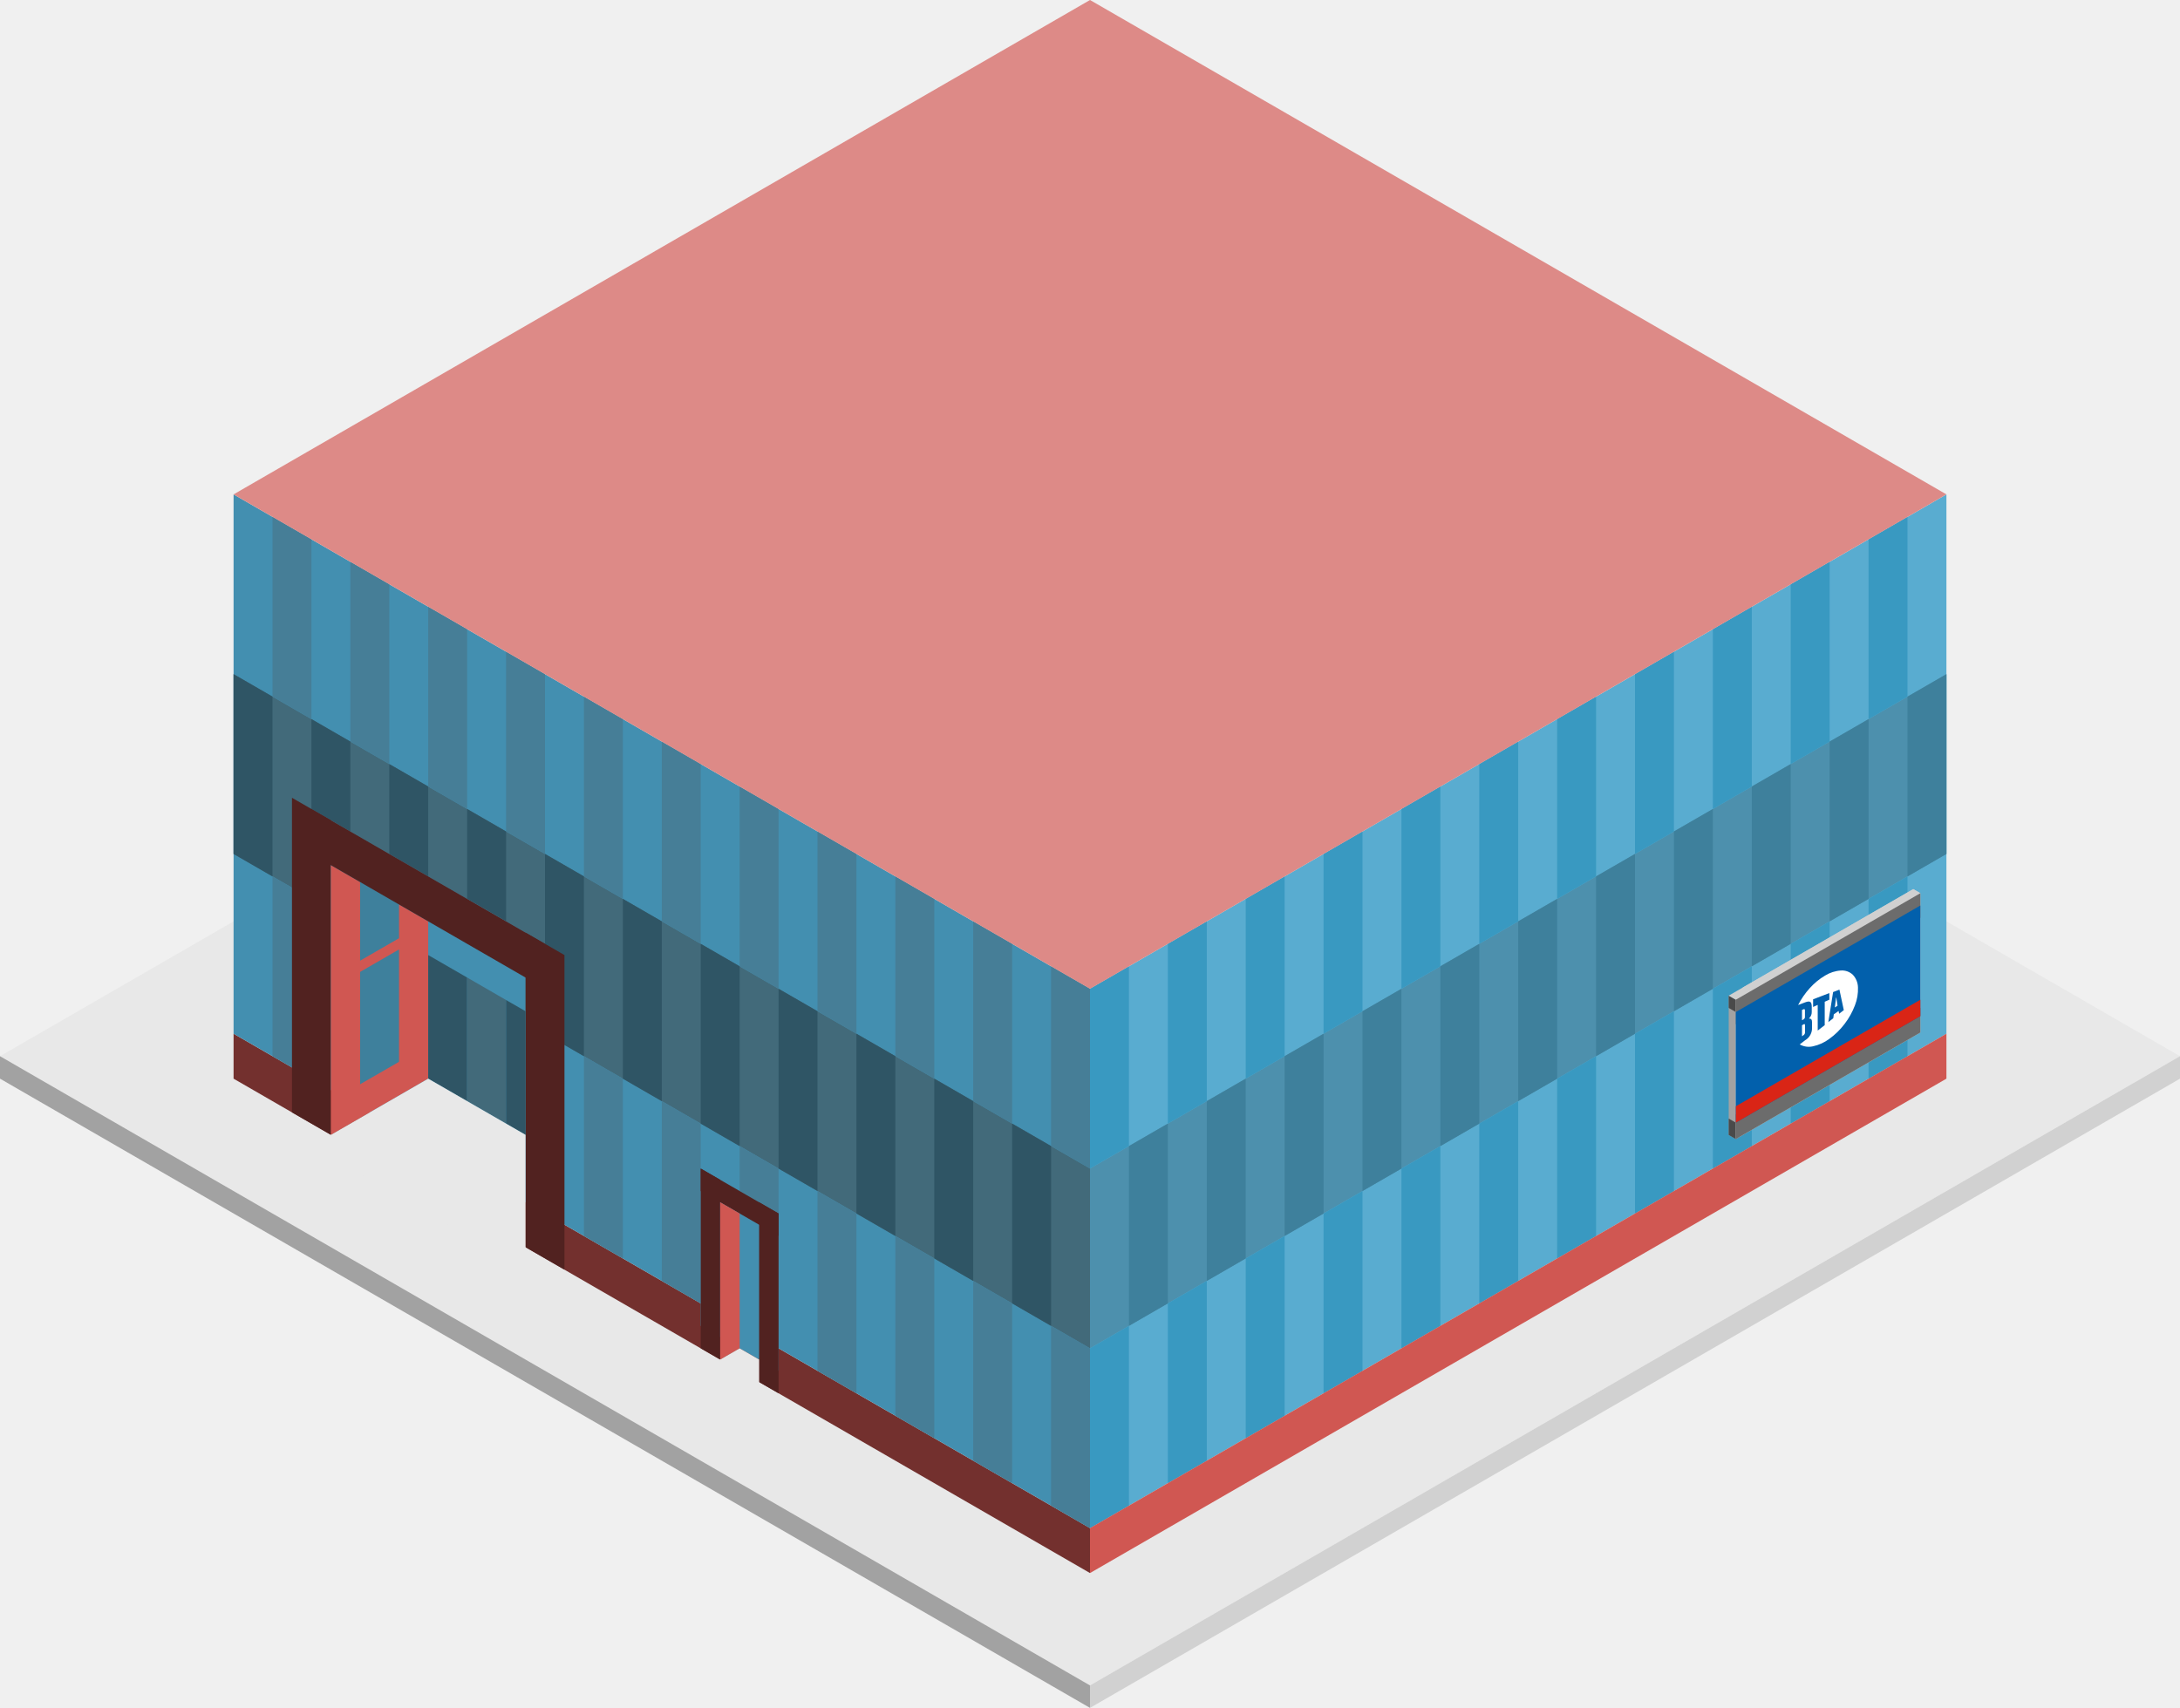
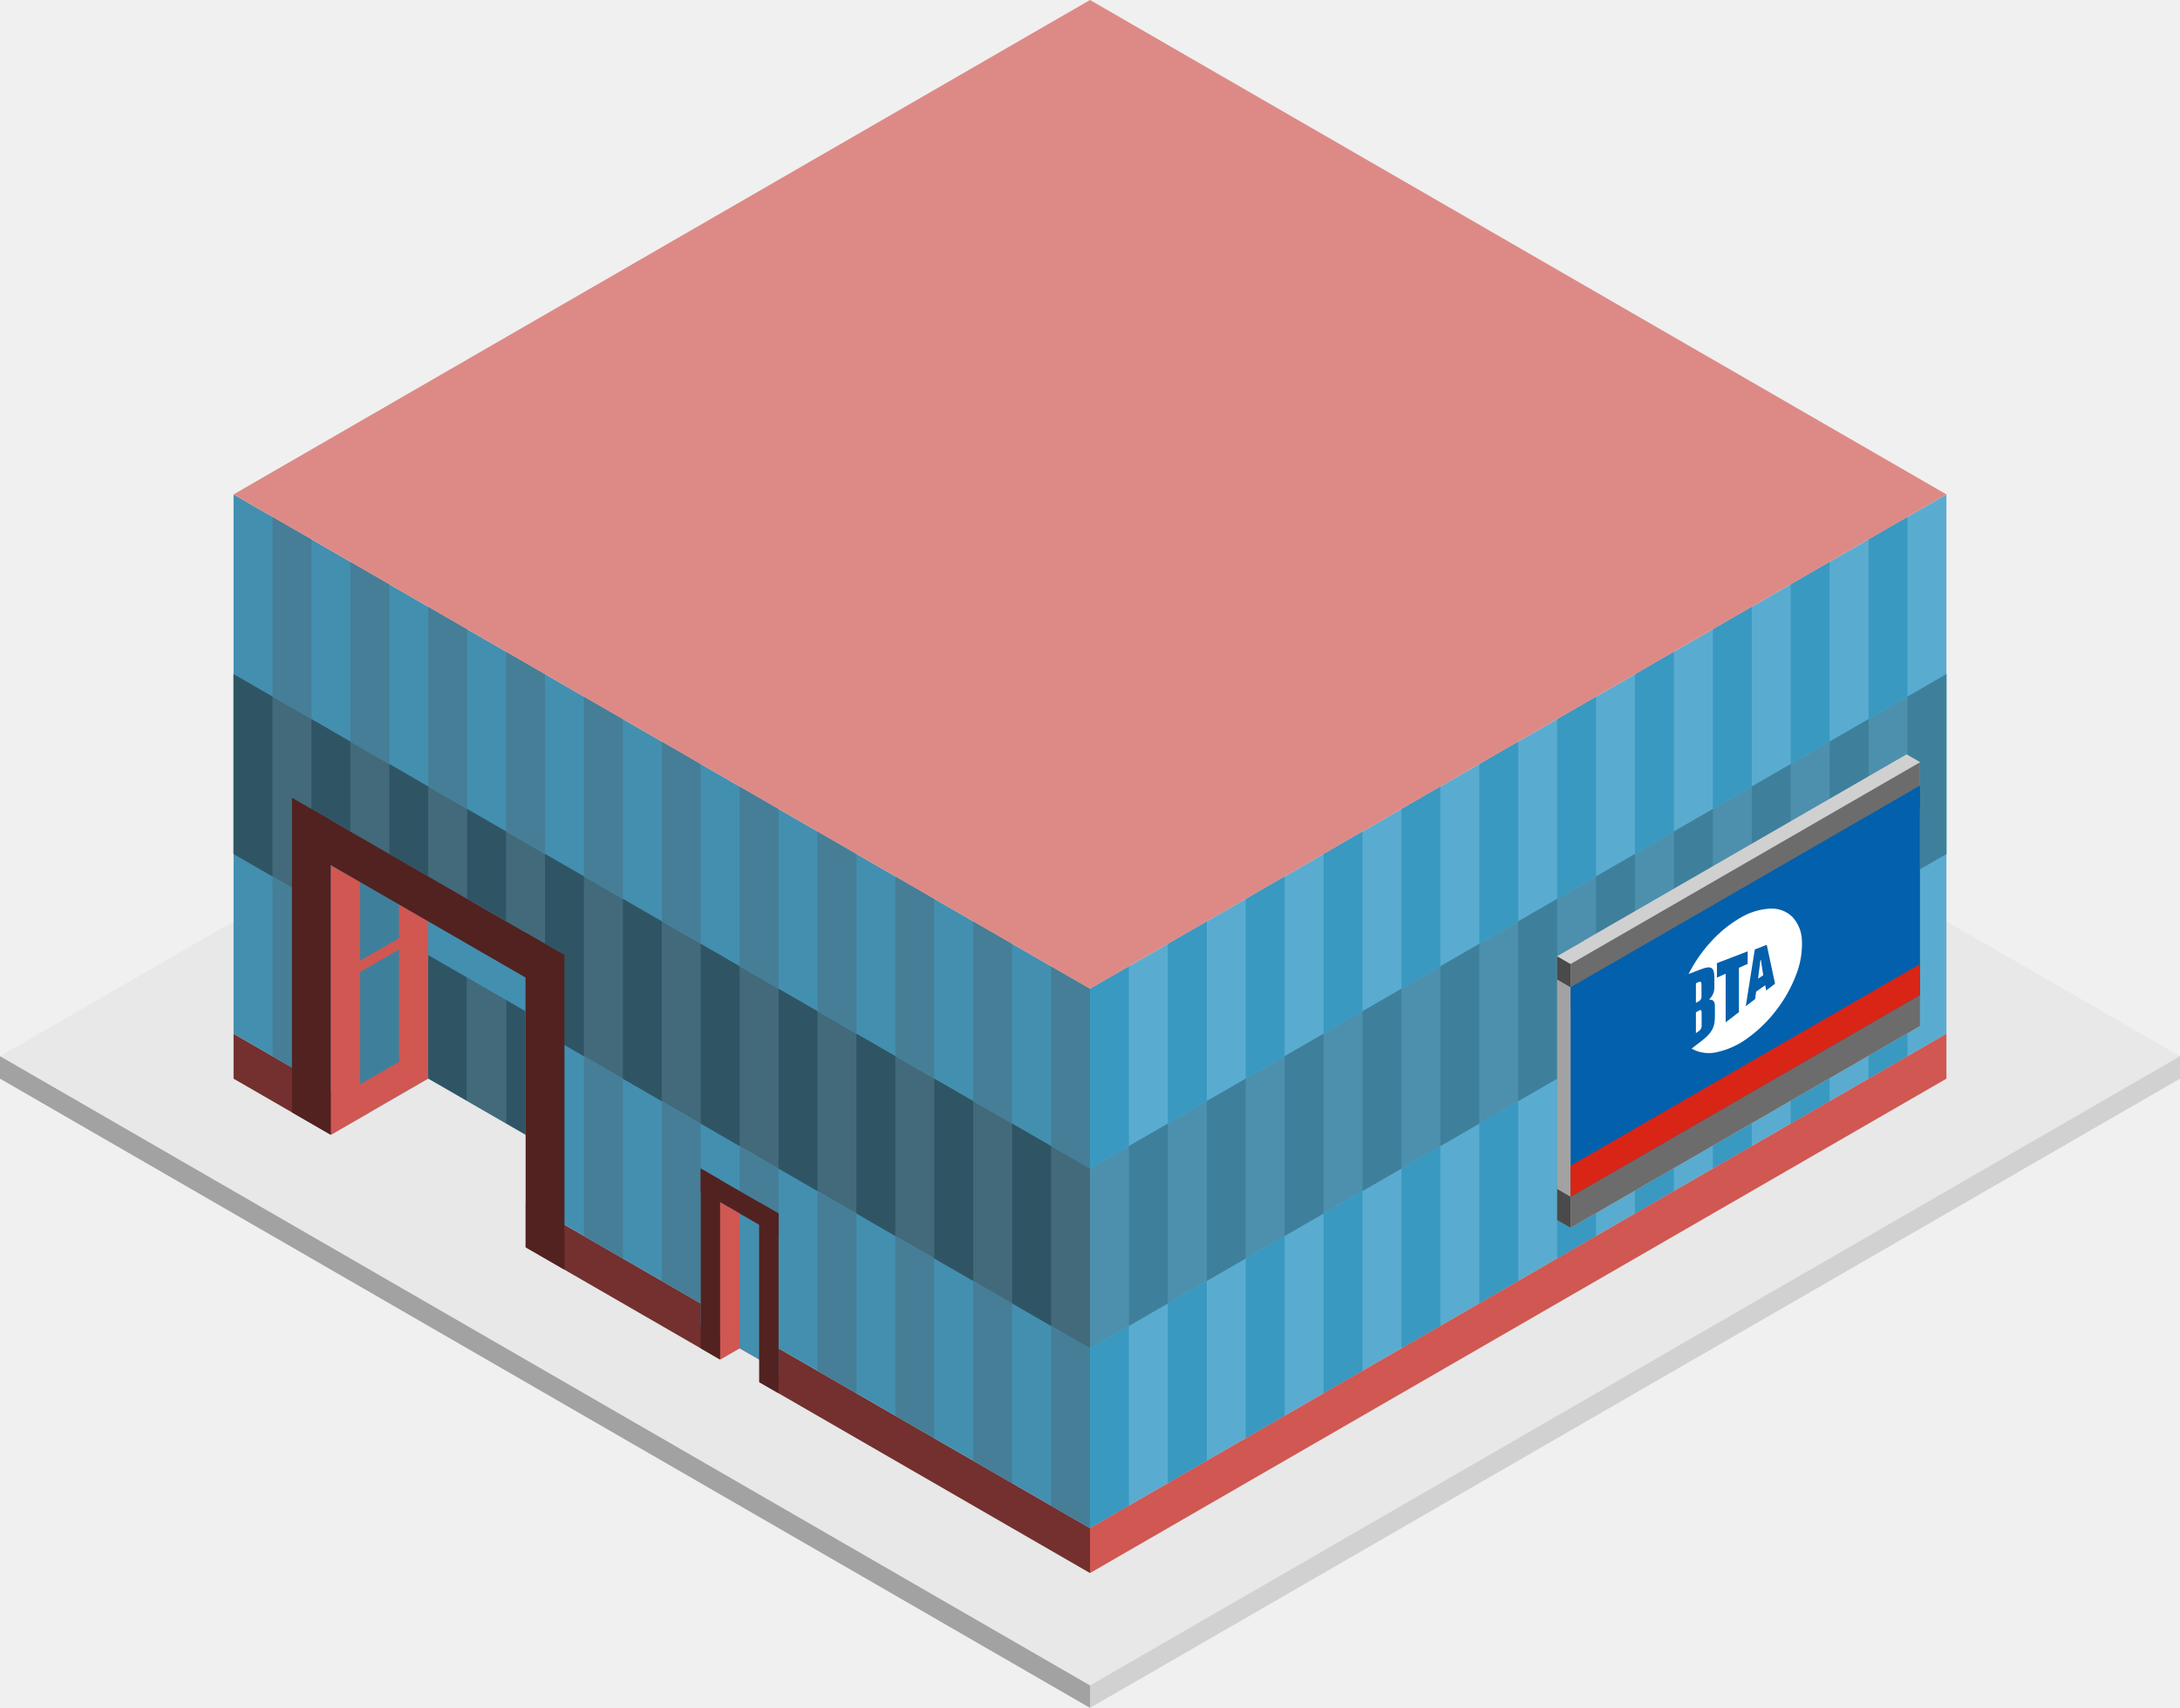
<svg xmlns="http://www.w3.org/2000/svg" id="Layer_1" data-name="Layer 1" viewBox="0 0 280 219.393">
  <defs>
    <style>
      .cls-1 {
        fill: #e8e8e8;
      }

      .exterior-L-prim {
        fill: #73302e;
      }

      .curtain-R-prim-light {
        fill: #59acd0;
      }

      .curtain-L-prim-light {
        fill: #438fb0;
      }

      .curtain-R-prim-dark-light {
        fill: #4d90ad;
      }

      .curtain-L-prim-dark-light {
        fill: #426a7a;
      }

      .curtain-R-prim-dark {
        fill: #3e809c;
      }

      .curtain-R-prim-light-dark {
        fill: #3999c1;
      }

      .curtain-L-prim-light-dark {
        fill: #467e97;
      }

      .curtain-L-prim-dark {
        fill: #2f5565;
      }

      .exterior-L-dark {
        fill: #512220;
      }

      .exterior-R-prim {
        fill: #d05752;
      }

      .cls-2 {
        fill: #d1d1d1;
      }

      .cls-3 {
        fill: #a2a2a2;
      }

      .top-prim {
        fill: #dd8a87;
      }

      .cls-4 {
        fill: #4a4a4a;
      }

      .cls-5 {
        fill: #d0d0d0;
      }

      .cls-6 {
        fill: #6c6c6c;
      }

      .cls-7 {
        fill: #0260ac;
      }

      .cls-8 {
        fill: #fff;
      }

      .cls-9 {
        fill: #d92516;
      }
    </style>
  </defs>
  <g>
    <g id="Group">
      <path id="Path" class="cls-1" d="M140,216.506l140-80.829L140,54.848,0,135.677Z" />
      <path id="Path-2" data-name="Path" class="exterior-L-prim" d="M30,132.791v5.774l110,63.509v-5.774Z" />
      <path id="Path-3" data-name="Path" class="curtain-R-prim-light" d="M140,196.299v-69.282L250,63.509v69.282Z" />
      <path id="Path-4" data-name="Path" class="curtain-L-prim-light" d="M140,196.299v-69.282L30,63.509v69.282Z" />
      <path id="Path-5" data-name="Path" class="curtain-R-prim-dark-light" d="M140,150.111,250,86.603v23.094L140,173.205Z" />
      <path id="Path-6" data-name="Path" class="curtain-L-prim-dark-light" d="M140,150.111,30,86.603v23.094l110,63.508Z" />
      <path id="Path-7" data-name="Path" class="curtain-R-prim-dark" d="M55,112.583l-5-2.887v17.32l5,2.887Z" />
      <path id="Path-8" data-name="Path" class="curtain-R-prim-dark" d="M45,106.81l-5-2.887v17.32l5,2.887Z" />
      <path id="Path-9" data-name="Path" class="curtain-R-prim-light-dark" d="M140,173.205l5-2.887v23.094l-5,2.887Z" />
      <path id="Path-10" data-name="Path" class="curtain-R-prim-light-dark" d="M180,150.111l5-2.887v23.094l-5,2.887Z" />
      <path id="Path-11" data-name="Path" class="curtain-R-prim-light-dark" d="M220,127.017l5-2.887v23.094l-5,2.887Z" />
      <path id="Path-12" data-name="Path" class="curtain-R-prim-light-dark" d="M160,161.658l5-2.887v23.094l-5,2.887Z" />
      <path id="Path-13" data-name="Path" class="curtain-R-prim-light-dark" d="M200,138.564l5-2.887v23.094l-5,2.887Z" />
      <path id="Path-14" data-name="Path" class="curtain-R-prim-light-dark" d="M240,115.47l5-2.887v23.094l-5,2.887Z" />
      <path id="Path-15" data-name="Path" class="curtain-R-prim-light-dark" d="M150,167.432l5-2.887v23.094l-5,2.887Z" />
      <path id="Path-16" data-name="Path" class="curtain-R-prim-light-dark" d="M190,144.338l5-2.887v23.094l-5,2.887Z" />
      <path id="Path-17" data-name="Path" class="curtain-R-prim-light-dark" d="M230,121.244l5-2.887v23.094l-5,2.887Z" />
      <path id="Path-18" data-name="Path" class="curtain-R-prim-light-dark" d="M170,155.885l5-2.887v23.094l-5,2.887Z" />
      <path id="Path-19" data-name="Path" class="curtain-R-prim-light-dark" d="M210,132.791l5-2.887v23.094l-5,2.887Z" />
      <path id="Path-20" data-name="Path" class="curtain-L-prim-light-dark" d="M140,173.205l-5-2.887v23.094l5,2.887Z" />
      <path id="Path-21" data-name="Path" class="curtain-L-prim-light-dark" d="M100,150.111l-5-2.887v23.094l5,2.887Z" />
      <path id="Path-22" data-name="Path" class="curtain-L-prim-light-dark" d="M60,127.017,55,124.13v23.094l5,2.887Z" />
      <path id="Path-23" data-name="Path" class="curtain-L-prim-light-dark" d="M120,161.658l-5-2.887v23.094l5,2.887Z" />
      <path id="Path-24" data-name="Path" class="curtain-L-prim-light-dark" d="M80,138.564l-5-2.887v23.094l5,2.887Z" />
      <path id="Path-25" data-name="Path" class="curtain-L-prim-light-dark" d="M40,115.47l-5-2.887v23.094l5,2.887Z" />
      <path id="Path-26" data-name="Path" class="curtain-L-prim-light-dark" d="M130,167.432l-5-2.887v23.094l5,2.887Z" />
      <path id="Path-27" data-name="Path" class="curtain-L-prim-light-dark" d="M90,144.338l-5-2.887v23.094l5,2.887Z" />
      <path id="Path-28" data-name="Path" class="curtain-L-prim-light-dark" d="M50,121.244l-5-2.887v23.094l5,2.887Z" />
      <path id="Path-29" data-name="Path" class="curtain-L-prim-light-dark" d="M110,155.885l-5-2.887v23.094l5,2.887Z" />
      <path id="Path-30" data-name="Path" class="curtain-L-prim-light-dark" d="M70,132.791l-5-2.887v23.094l5,2.887Z" />
      <path id="Path-31" data-name="Path" class="curtain-R-prim-light-dark" d="M140,127.017l5-2.887v23.094l-5,2.887Z" />
      <path id="Path-32" data-name="Path" class="curtain-R-prim-light-dark" d="M180,103.923l5-2.887V124.13l-5,2.887Z" />
      <path id="Path-33" data-name="Path" class="curtain-R-prim-light-dark" d="M220,80.829l5-2.887v23.094l-5,2.887Z" />
      <path id="Path-34" data-name="Path" class="curtain-R-prim-light-dark" d="M160,115.47l5-2.887v23.094l-5,2.887Z" />
      <path id="Path-35" data-name="Path" class="curtain-R-prim-light-dark" d="M200,92.376l5-2.887v23.094l-5,2.887Z" />
      <path id="Path-36" data-name="Path" class="curtain-R-prim-light-dark" d="M240,69.282l5-2.887V89.489l-5,2.887Z" />
      <path id="Path-37" data-name="Path" class="curtain-R-prim-light-dark" d="M150,121.244l5-2.887v23.094l-5,2.887Z" />
      <path id="Path-38" data-name="Path" class="curtain-R-prim-light-dark" d="M190,98.15l5-2.887v23.094l-5,2.887Z" />
      <path id="Path-39" data-name="Path" class="curtain-R-prim-light-dark" d="M230,75.056l5-2.887V95.263L230,98.15Z" />
      <path id="Path-40" data-name="Path" class="curtain-R-prim-light-dark" d="M170,109.697l5-2.887v23.094l-5,2.887Z" />
      <path id="Path-41" data-name="Path" class="curtain-R-prim-light-dark" d="M210,86.603l5-2.887V106.81l-5,2.887Z" />
      <path id="Path-42" data-name="Path" class="curtain-L-prim-light-dark" d="M140,127.017l-5-2.887v23.094l5,2.887Z" />
      <path id="Path-43" data-name="Path" class="curtain-L-prim-light-dark" d="M100,103.923l-5-2.887V124.13l5,2.887Z" />
      <path id="Path-44" data-name="Path" class="curtain-L-prim-light-dark" d="M60,80.829l-5-2.887v23.094l5,2.887Z" />
      <path id="Path-45" data-name="Path" class="curtain-L-prim-light-dark" d="M120,115.47l-5-2.887v23.094l5,2.887Z" />
      <path id="Path-46" data-name="Path" class="curtain-L-prim-light-dark" d="M80,92.376l-5-2.887v23.094l5,2.887Z" />
      <path id="Path-47" data-name="Path" class="curtain-L-prim-light-dark" d="M40,69.282l-5-2.887V89.489l5,2.887Z" />
      <path id="Path-48" data-name="Path" class="curtain-L-prim-light-dark" d="M130,121.244l-5-2.887v23.094l5,2.887Z" />
      <path id="Path-49" data-name="Path" class="curtain-L-prim-light-dark" d="M90,98.15l-5-2.887v23.094l5,2.887Z" />
      <path id="Path-50" data-name="Path" class="curtain-L-prim-light-dark" d="M50,75.056l-5-2.887V95.263L50,98.15Z" />
      <path id="Path-51" data-name="Path" class="curtain-L-prim-light-dark" d="M110,109.697l-5-2.887v23.094l5,2.887Z" />
      <path id="Path-52" data-name="Path" class="curtain-L-prim-light-dark" d="M70,86.603l-5-2.887V106.81l5,2.887Z" />
      <path id="Path-53" data-name="Path" class="curtain-R-prim-dark" d="M145,147.224l5-2.887v23.094l-5,2.887Z" />
      <path id="Path-54" data-name="Path" class="curtain-R-prim-dark" d="M185,124.13l5-2.887v23.094l-5,2.887Z" />
      <path id="Path-55" data-name="Path" class="curtain-R-prim-dark" d="M225,101.036l5-2.887v23.094l-5,2.887Z" />
      <path id="Path-56" data-name="Path" class="curtain-R-prim-dark" d="M165,135.677l5-2.887v23.094l-5,2.887Z" />
      <path id="Path-57" data-name="Path" class="curtain-R-prim-dark" d="M205,112.583l5-2.887v23.094l-5,2.887Z" />
      <path id="Path-58" data-name="Path" class="curtain-R-prim-dark" d="M245,89.489l5-2.887v23.094l-5,2.887Z" />
      <path id="Path-59" data-name="Path" class="curtain-R-prim-dark" d="M155,141.451l5-2.887v23.094l-5,2.887Z" />
      <path id="Path-60" data-name="Path" class="curtain-R-prim-dark" d="M195,118.357l5-2.887v23.094l-5,2.887Z" />
      <path id="Path-61" data-name="Path" class="curtain-R-prim-dark" d="M235,95.263l5-2.887V115.47l-5,2.887Z" />
      <path id="Path-62" data-name="Path" class="curtain-R-prim-dark" d="M175,129.904l5-2.887v23.094l-5,2.887Z" />
      <path id="Path-63" data-name="Path" class="curtain-R-prim-dark" d="M215,106.81l5-2.887v23.094l-5,2.887Z" />
      <path id="Path-64" data-name="Path" class="curtain-L-prim-dark" d="M135,147.224l-5-2.887v23.094l5,2.887Z" />
      <path id="Path-65" data-name="Path" class="curtain-L-prim-dark" d="M95,124.13l-5-2.887v23.094l5,2.887Z" />
      <path id="Path-66" data-name="Path" class="curtain-L-prim-dark" d="M55,101.036,50,98.15v23.094l5,2.887Z" />
      <path id="Path-67" data-name="Path" class="curtain-L-prim-dark" d="M115,135.677l-5-2.887v23.094l5,2.887Z" />
      <path id="Path-68" data-name="Path" class="curtain-L-prim-dark" d="M75,112.583l-5-2.887v23.094l5,2.887Z" />
      <path id="Path-69" data-name="Path" class="curtain-L-prim-dark" d="M35,89.489l-5-2.887v23.094l5,2.887Z" />
      <path id="Path-70" data-name="Path" class="curtain-L-prim-dark" d="M125,141.451l-5-2.887v23.094l5,2.887Z" />
      <path id="Path-71" data-name="Path" class="curtain-L-prim-dark" d="M85,118.357,80,115.47v23.094l5,2.887Z" />
      <path id="Path-72" data-name="Path" class="curtain-L-prim-dark" d="M45,95.263l-5-2.887V115.47l5,2.887Z" />
      <path id="Path-73" data-name="Path" class="curtain-L-prim-dark" d="M105,129.904l-5-2.887v23.094l5,2.887Z" />
      <path id="Path-74" data-name="Path" class="curtain-L-prim-dark" d="M65,106.81l-5-2.887v23.094l5,2.887Z" />
      <path id="Path-75" data-name="Path" class="curtain-R-prim-dark" d="M65,118.357,60,115.47v17.32l5,2.887Z" />
      <path id="Path-76" data-name="Path" class="curtain-L-prim-light" d="M70,121.244l-30-17.32v34.641l30,17.32Z" />
      <path id="Path-77" data-name="Path" class="curtain-L-prim-light" d="M90,170.318V150.111l10,5.774v20.207Z" />
      <path id="Path-78" data-name="Path" class="exterior-L-dark" d="M42.5,145.781l-5-2.887V102.48l5,2.887Z" />
      <path id="Path-79" data-name="Path" class="exterior-L-dark" d="M92.5,174.649,90,173.205V150.111l2.5,1.443Z" />
      <path id="Path-80" data-name="Path" class="exterior-L-dark" d="M100,178.979l-2.5-1.443V154.441l2.5,1.443Z" />
      <path id="Path-81" data-name="Path" class="exterior-L-dark" d="M67.5,160.215l5,2.887V122.687l-5-2.887Z" />
      <path id="Path-82" data-name="Path" class="exterior-R-prim" d="M42.5,145.781,55,138.564V118.357L42.5,111.14Z" />
      <path id="Path-83" data-name="Path" class="curtain-R-prim-dark" d="M51.25,120.522l-5,2.887V113.305l5-2.887Z" />
      <path id="Path-84" data-name="Path" class="curtain-R-prim-dark" d="M51.25,136.399l-5,2.887V124.852l5-2.887Z" />
      <path id="Path-85" data-name="Path" class="curtain-L-prim-dark" d="M60,125.574l-5-2.887v15.877l5,2.887Z" />
      <path id="Path-86" data-name="Path" class="curtain-L-prim-dark-light" d="M65,128.46l-5-2.887v15.877l5,2.887Z" />
      <path id="Path-87" data-name="Path" class="curtain-L-prim-dark" d="M67.5,129.904,65,128.46v15.877l2.5,1.443Z" />
      <path id="Path-88" data-name="Path" class="exterior-L-dark" d="M40,109.697l30,17.32v-5.774l-30-17.32Z" />
      <path id="Path-89" data-name="Path" class="exterior-L-dark" d="M90,152.998l10,5.774v-2.887l-10-5.774Z" />
      <path id="Path-90" data-name="Path" class="cls-1" d="M40,147.224l15-8.66,12.5,7.217v17.32Z" />
      <path id="Path-91" data-name="Path" class="exterior-R-prim" d="M92.5,174.649l2.5-1.443v-17.32l-2.5-1.443Z" />
      <path id="Path-92" data-name="Path" class="cls-1" d="M90,176.092l5-2.887,2.5,1.443v5.774Z" />
      <path id="Path-93" data-name="Path" class="exterior-R-prim" d="M140,202.073l110-63.509v-5.774L140,196.299Z" />
      <path id="Path-94" data-name="Path" class="cls-2" d="M140,216.506v2.887l140-80.829v-2.887Z" />
      <path id="Path-95" data-name="Path" class="cls-3" d="M0,135.677v2.887l140,80.829v-2.887Z" />
      <path id="anchor_30_127.017_220" class="top-prim" d="M30,63.509l110,63.508L250,63.509,140,0Z" />
    </g>
    <g id="Group-2" data-name="Group">
      <g id="Group-3" data-name="Group">
-         <path id="Path-96" data-name="Path" class="cls-3" d="M222.036,127.9l.912.526v17.896l-.912-.526Z" />
-         <path id="Path-97" data-name="Path" class="cls-4" d="M223.404,143.954l-.456.263-.912-.526v2.105l.912.526.456-.263Z" />
-         <path id="Path-98" data-name="Path" class="cls-4" d="M223.404,128.163v1.579l-.456.263-.912-.527V127.9l.912.526Z" />
-         <path id="Path-99" data-name="Path" class="cls-2" d="M223.86,126.847l-.912,1.579v17.896l23.704-13.685V114.741l-.912-.526Z" />
-         <path id="Path-100" data-name="Path" class="cls-5" d="M222.036,127.9l.912.526,23.704-13.685-.912-.526Z" />
+         <path id="Path-96" data-name="Path" class="cls-3" d="M200,122.837l1.726.997v33.887L200,156.725Z" />
+         <path id="Path-97" data-name="Path" class="cls-4" d="M202.59,153.236l-.863.499L200,152.739v3.986l1.726.997.863-.498Z" />
+         <path id="Path-98" data-name="Path" class="cls-4" d="M202.59,123.336v2.99l-.863.499L200,125.827v-2.99l1.726.997Z" />
+         <path id="Path-99" data-name="Path" class="cls-2" d="M203.453,120.844l-1.726,2.99v33.887l44.885-25.914V97.92l-1.726-.996Z" />
+         <path id="Path-100" data-name="Path" class="cls-5" d="M200,122.837l1.726.997L246.611,97.92l-1.726-.996Z" />
      </g>
-       <path id="Path-101" data-name="Path" class="cls-6" d="M246.652,129.479l-23.704,13.685v3.158l23.704-13.685Z" />
-       <path id="Path-102" data-name="Path" class="cls-6" d="M246.652,114.741v3.158l-23.704,13.685v-3.158Z" />
-       <path id="Path-103" data-name="Path" class="cls-7" d="M246.652,116.32l-23.704,13.685v14.212l23.704-13.685Z" />
+       <path id="Path-101" data-name="Path" class="cls-6" d="M246.611,125.827l-44.885,25.914v5.98l44.885-25.914Z" />
+       <path id="Path-102" data-name="Path" class="cls-6" d="M246.611,97.92v5.98l-44.885,25.914v-5.98Z" />
+       <path id="Path-103" data-name="Path" class="cls-7" d="M246.611,100.91l-44.885,25.914V153.735l44.885-25.914Z" />
      <g id="Group-4" data-name="Group">
-         <path id="Path-104" data-name="Path" class="cls-8" d="M231.837,131.734c0-.196-.051-.229-.221-.127l-.166.099v1.41q.083-.059.166-.117a.433.433,0,0,0,.221-.416Z" />
-         <path id="Path-105" data-name="Path" class="cls-8" d="M231.827,130.595v-.769c0-.196-.05-.237-.221-.161l-.156.07v1.327l.156-.086A.363.363,0,0,0,231.827,130.595Z" />
-         <path id="Path-106" data-name="Path" class="cls-8" d="M235.823,128.167c-.065.562-.09.664-.156,1.251.164-.105.184-.127.348-.233-.065-.472-.091-.538-.157-1.034Z" />
-         <path id="Compound_Path" data-name="Compound Path" class="cls-8" d="M234.408,125.324a8.328,8.328,0,0,0-1.946,1.596,9.808,9.808,0,0,0-1.512,2.187l.876-.337c.724-.273.875-.061.875.637v.597a1.051,1.051,0,0,1-.332.796v.051c.267-.015.367.139.367.454v.674a1.792,1.792,0,0,1-.9,1.663l-.68.524a2.376,2.376,0,0,0,1.711.24,5.459,5.459,0,0,0,2.091-.954,9.179,9.179,0,0,0,1.955-1.912,9.303,9.303,0,0,0,1.337-2.4,5.67,5.67,0,0,0,.389-2.295,2.468,2.468,0,0,0-.655-1.624,2.029,2.029,0,0,0-1.537-.552,4.441,4.441,0,0,0-2.04.655Zm-.04,3.361v3.006q-.45.347-.9.694v-3.297q-.296.133-.593.265v-.984l2.087-.801v.852Q234.664,128.552,234.368,128.685Zm1.851,1.54c-.024-.16-.047-.193-.07-.356l-.614.432c-.023.209-.047.293-.07.505l-.633.488.612-3.855.812-.316.563,2.639Z" />
+         <path id="Path-104" data-name="Path" class="cls-8" d="M218.558,130.097c0-.371-.096-.434-.419-.24l-.314.188v2.669c.104-.075.209-.148.314-.222a.821.821,0,0,0,.419-.789Z" />
+         <path id="Path-105" data-name="Path" class="cls-8" d="M218.539,127.94v-1.456c0-.371-.095-.45-.419-.305l-.295.132v2.514l.295-.162A.687.687,0,0,0,218.539,127.94Z" />
+         <path id="Path-106" data-name="Path" class="cls-8" d="M226.106,123.343c-.123,1.064-.171,1.258-.295,2.369.311-.2.348-.241.66-.441-.124-.894-.173-1.018-.298-1.958Z" />
+         <path id="Compound_Path" data-name="Compound Path" class="cls-8" d="M223.426,117.961a15.764,15.764,0,0,0-3.685,3.022,18.575,18.575,0,0,0-2.862,4.141l1.659-.637c1.371-.517,1.657-.115,1.657,1.206v1.13a1.989,1.989,0,0,1-.628,1.507v.096c.505-.029.695.264.695.86v1.276c-.001,1.318-.286,2.047-1.704,3.15l-1.288.992a4.498,4.498,0,0,0,3.24.455,10.339,10.339,0,0,0,3.96-1.806,17.387,17.387,0,0,0,3.703-3.621,17.623,17.623,0,0,0,2.532-4.544,10.74,10.74,0,0,0,.737-4.346,4.675,4.675,0,0,0-1.24-3.075A3.843,3.843,0,0,0,227.29,116.72a8.407,8.407,0,0,0-3.864,1.24Zm-.076,6.363v5.692q-.852.657-1.704,1.313v-6.244q-.561.251-1.123.502v-1.863l3.951-1.517v1.614Q223.912,124.073,223.35,124.324Zm3.505,2.916c-.045-.302-.089-.366-.133-.674l-1.162.818c-.044.396-.088.554-.133.956l-1.2.925,1.159-7.299,1.537-.598,1.065,4.997Z" />
      </g>
-       <path id="Path-107" data-name="Path" class="cls-9" d="M246.652,128.426l-23.704,13.685v2.106l23.704-13.685Z" />
+       <path id="Path-107" data-name="Path" class="cls-9" d="M246.611,123.834l-44.885,25.914v3.987l44.885-25.914Z" />
    </g>
  </g>
</svg>
